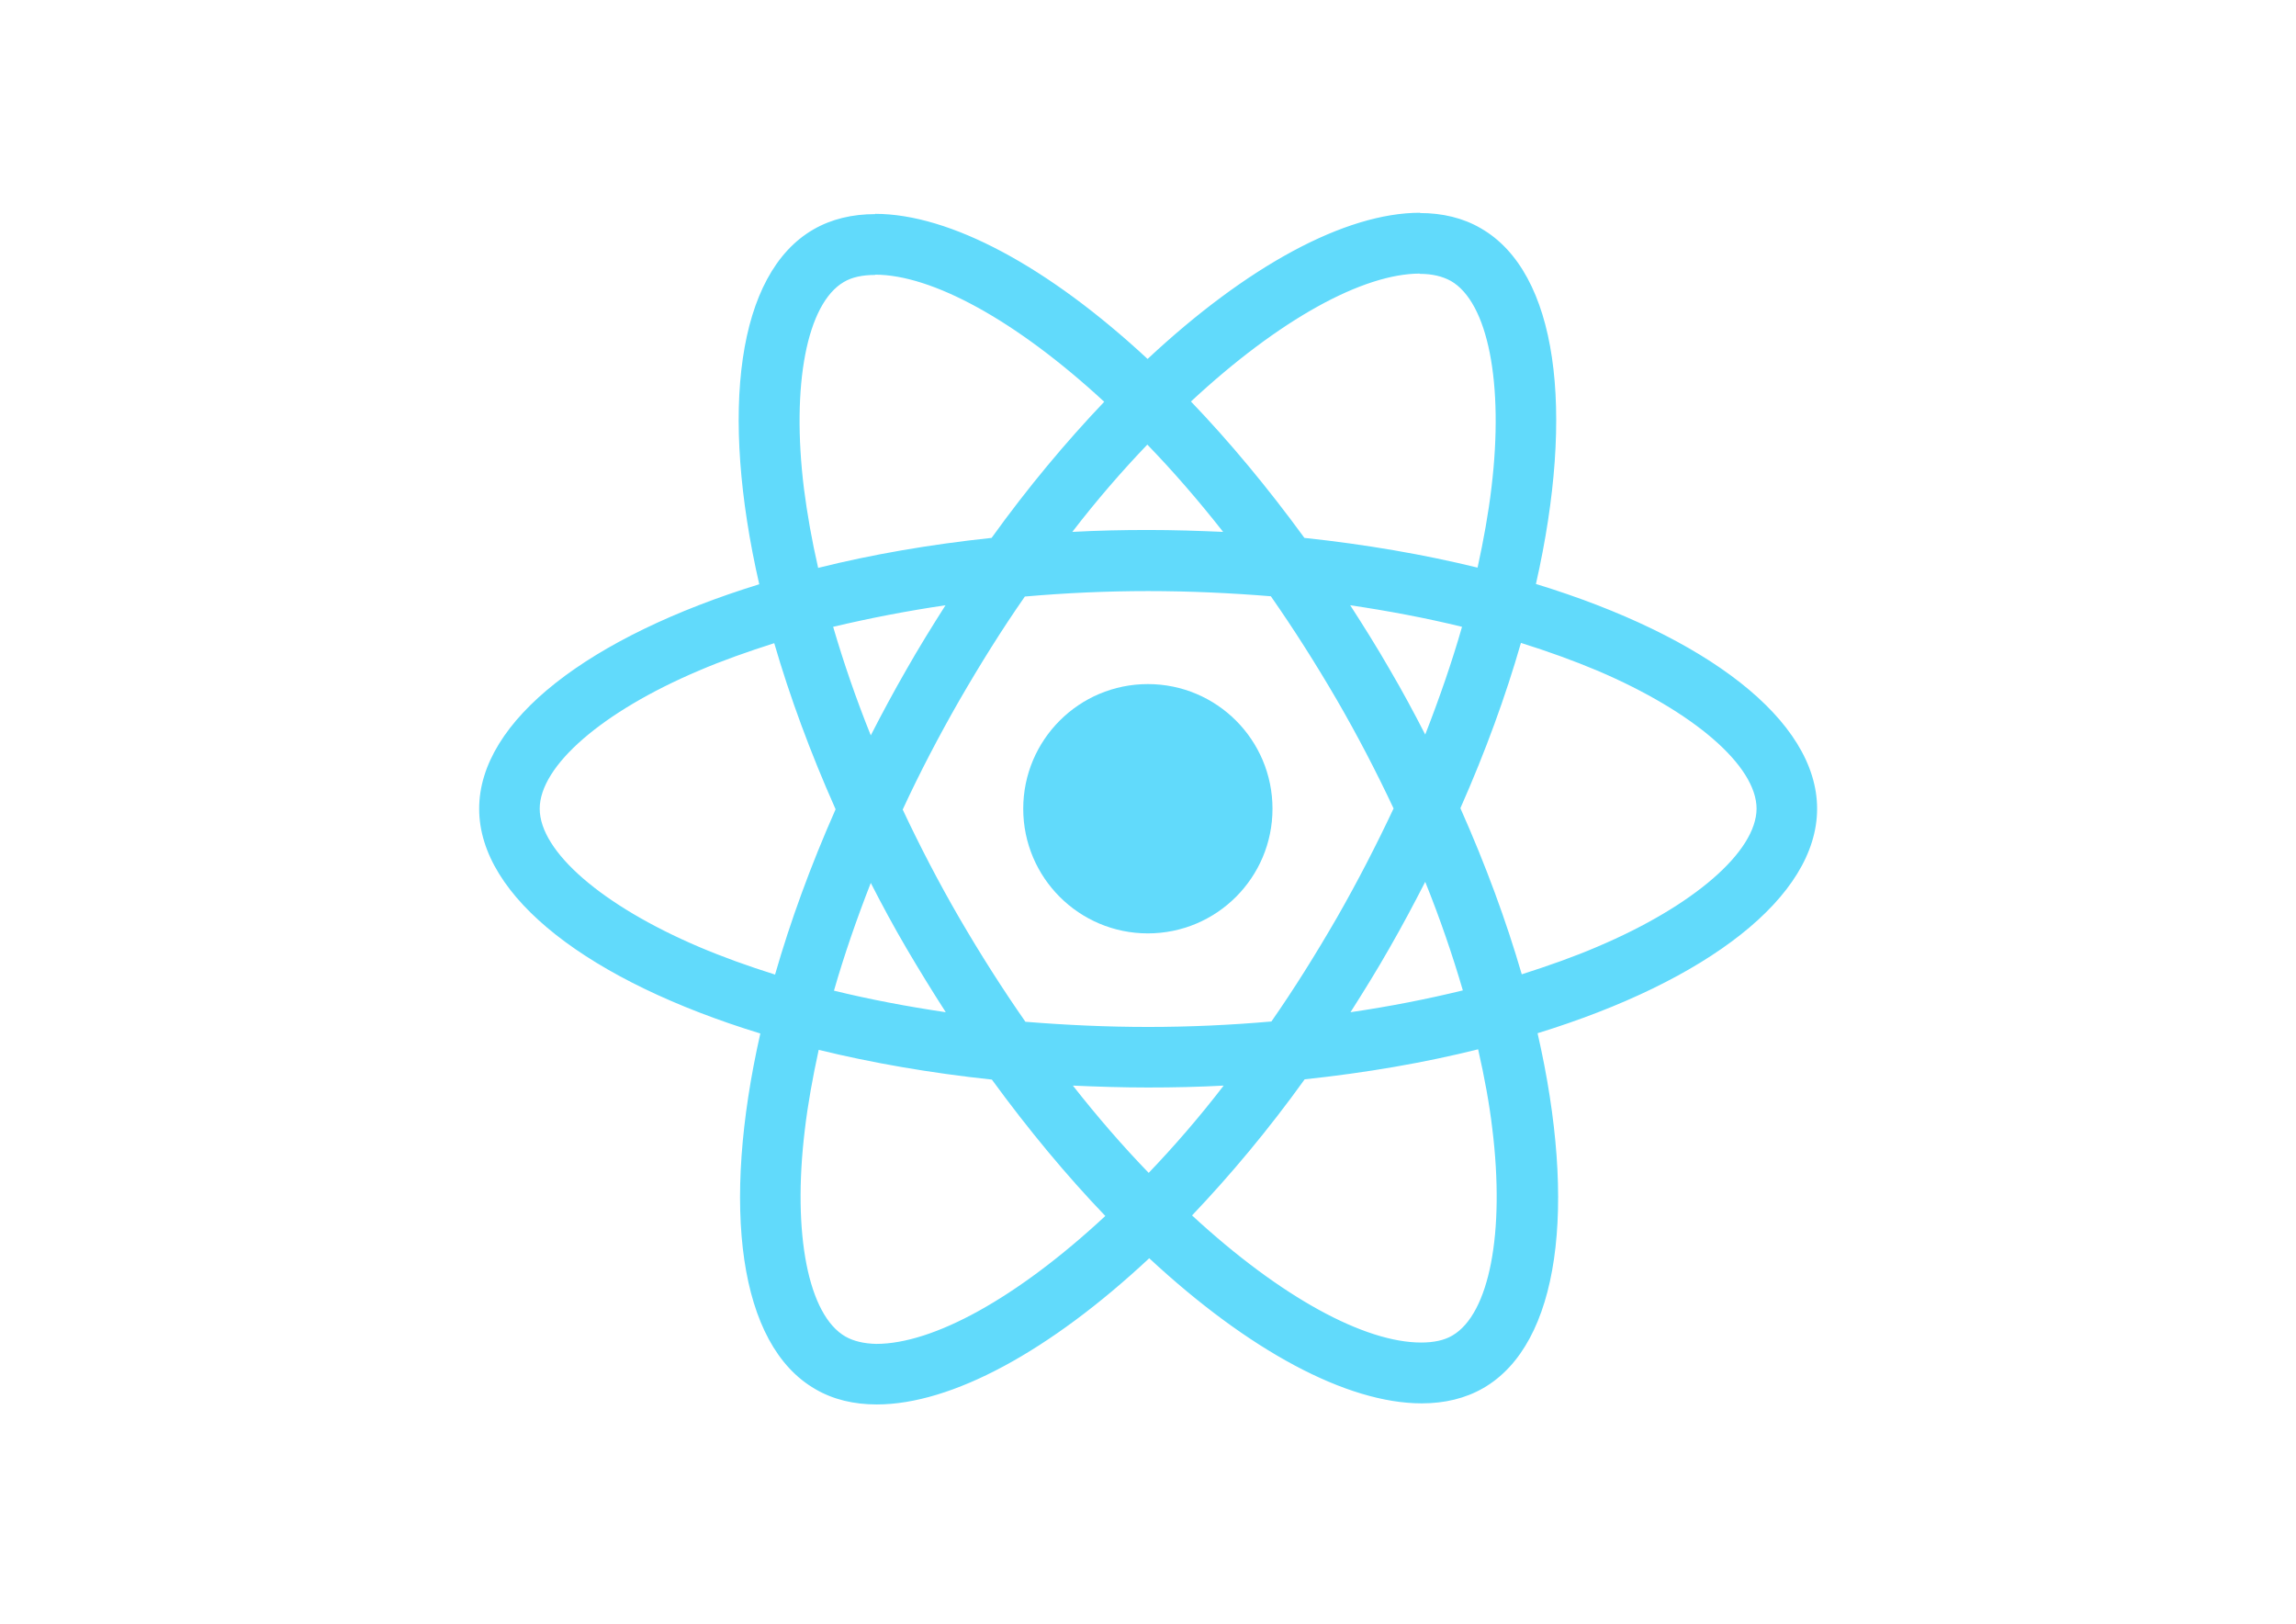
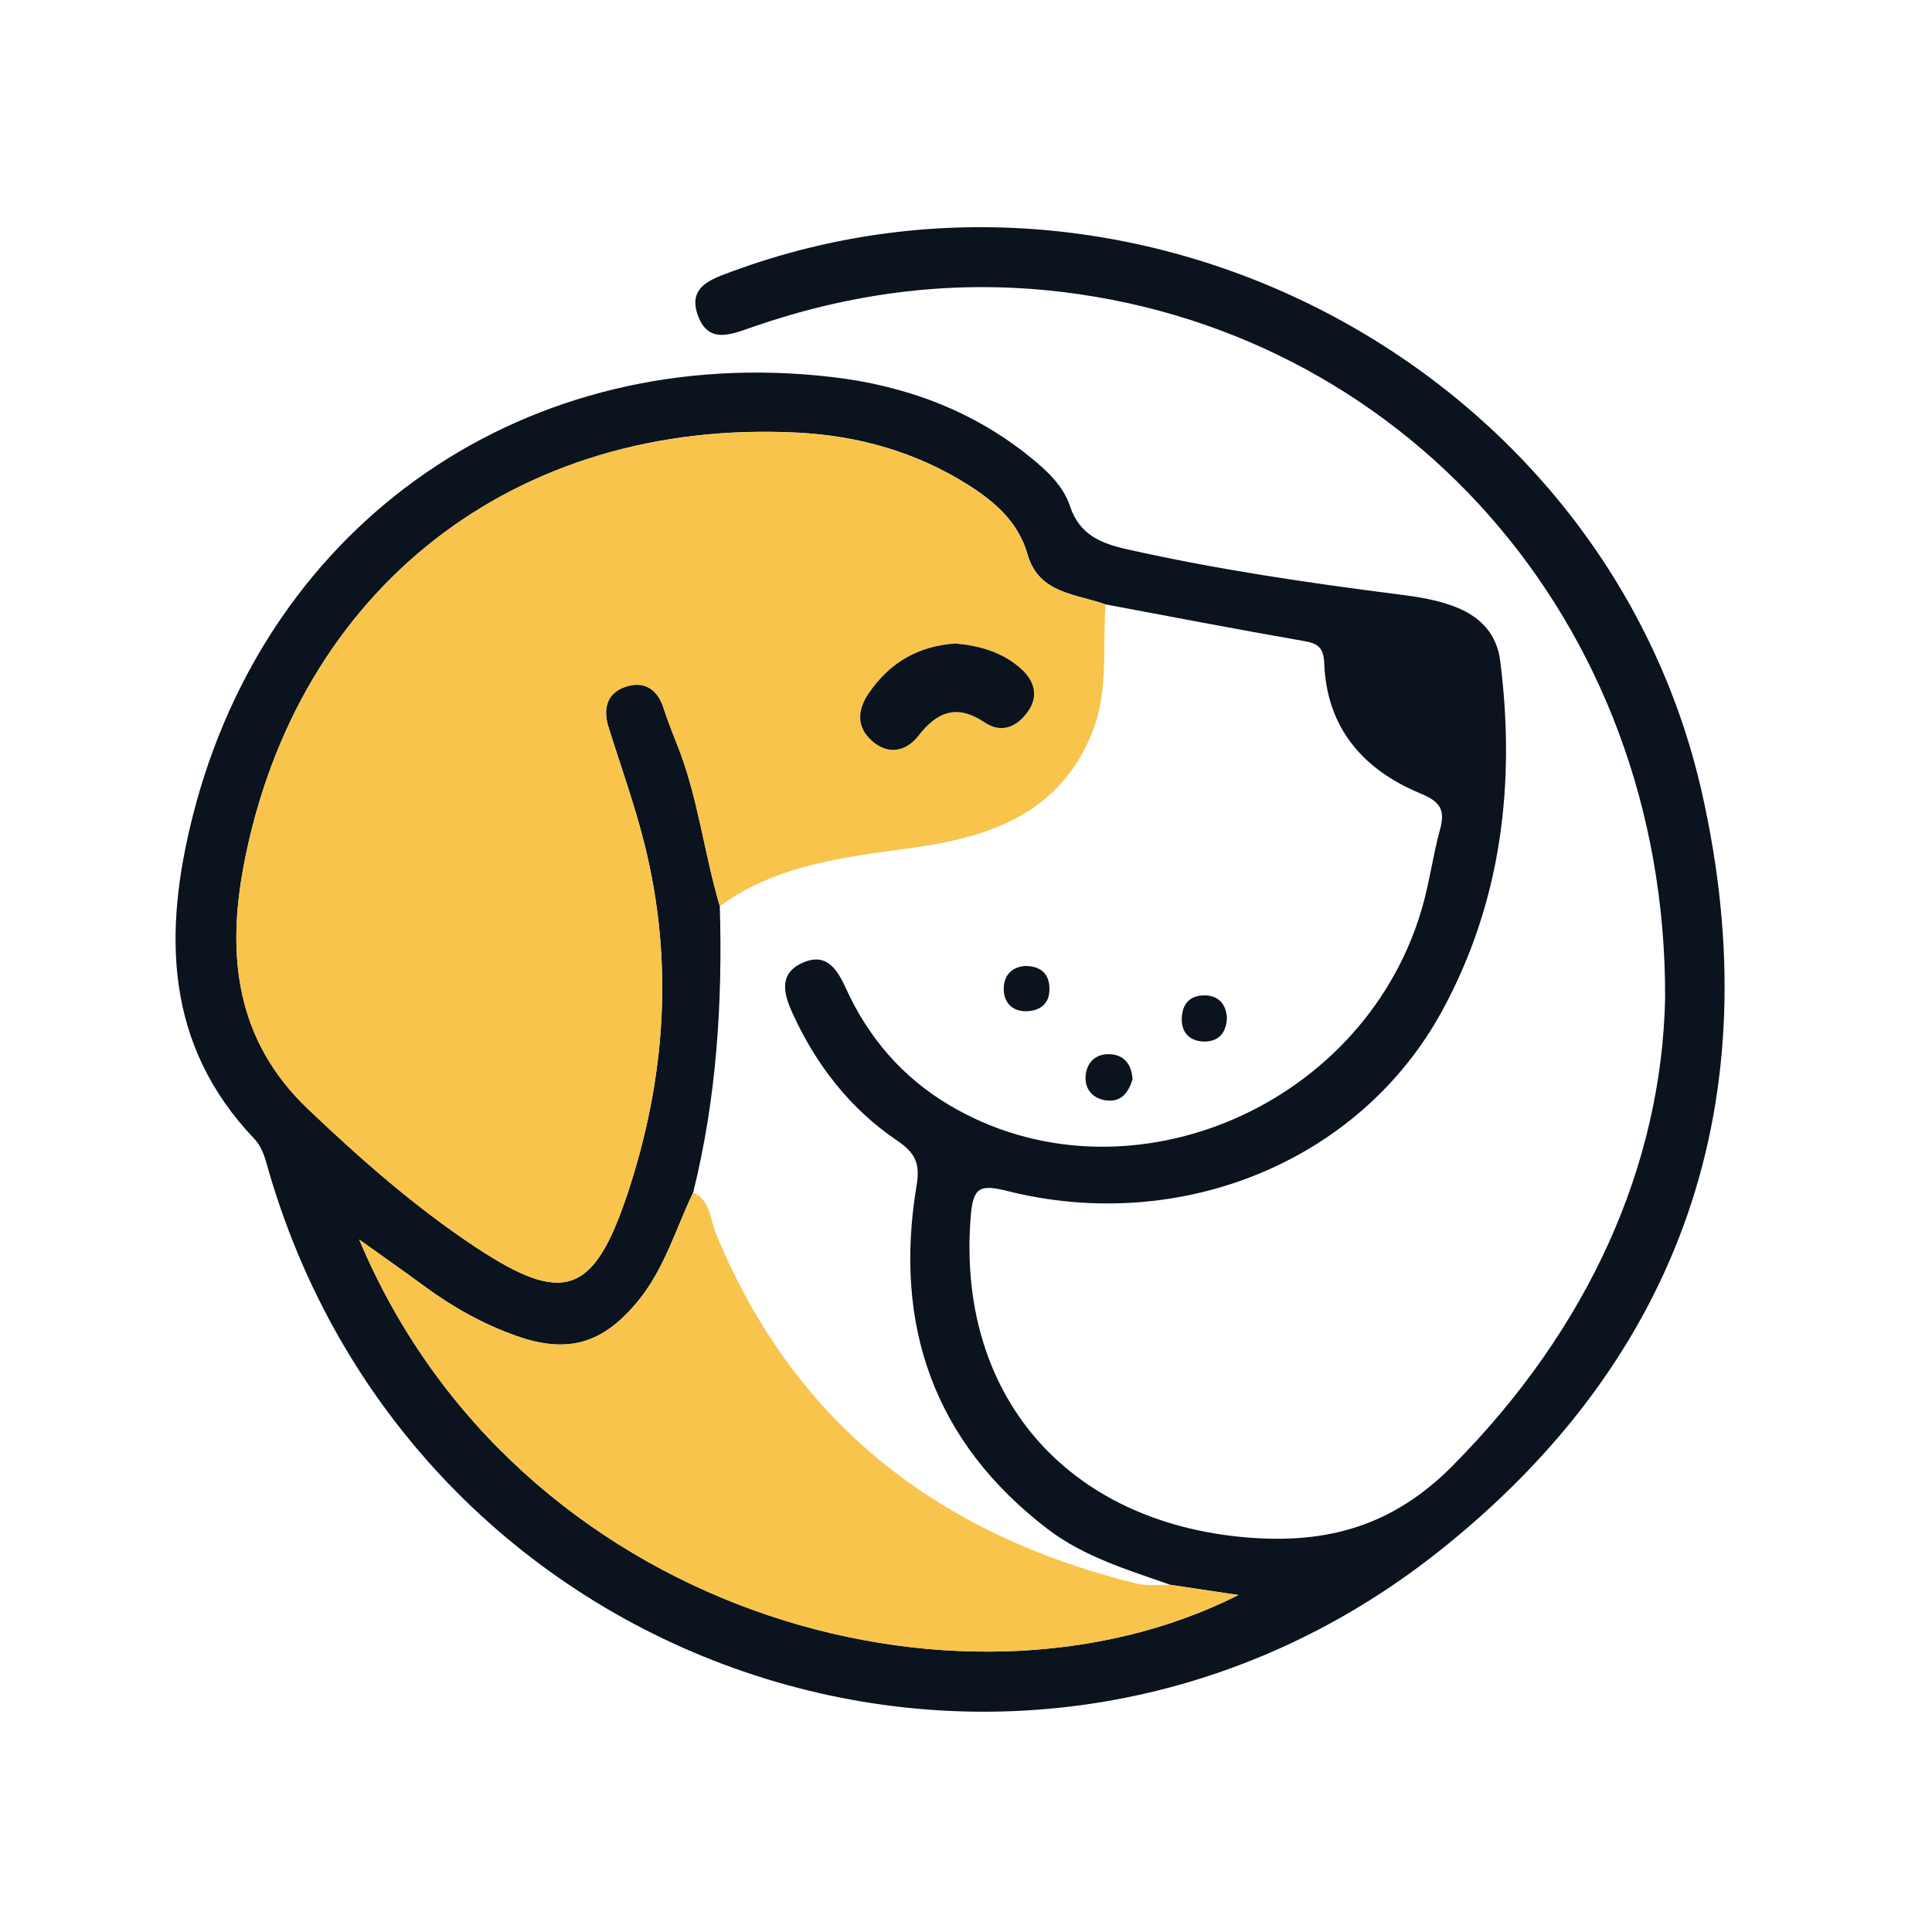
- <svg xmlns="http://www.w3.org/2000/svg" viewBox="0 0 841.9 595.3">
-   <g fill="#61DAFB">
-     <path d="M666.3 296.5c0-32.5-40.7-63.3-103.1-82.4 14.4-63.6 8-114.2-20.2-130.4-6.5-3.8-14.1-5.6-22.4-5.6v22.3c4.6 0 8.3.9 11.4 2.6 13.6 7.8 19.5 37.5 14.9 75.7-1.1 9.4-2.9 19.3-5.1 29.4-19.6-4.8-41-8.5-63.5-10.9-13.5-18.5-27.5-35.3-41.6-50 32.6-30.3 63.2-46.9 84-46.9V78c-27.5 0-63.5 19.6-99.9 53.6-36.4-33.8-72.4-53.2-99.9-53.2v22.3c20.7 0 51.4 16.5 84 46.6-14 14.7-28 31.4-41.3 49.9-22.6 2.4-44 6.1-63.6 11-2.3-10-4-19.7-5.2-29-4.7-38.2 1.1-67.9 14.6-75.8 3-1.8 6.9-2.6 11.5-2.6V78.5c-8.4 0-16 1.8-22.6 5.6-28.1 16.2-34.4 66.7-19.9 130.1-62.2 19.2-102.7 49.9-102.7 82.3 0 32.5 40.7 63.3 103.1 82.4-14.4 63.6-8 114.2 20.2 130.4 6.5 3.8 14.1 5.6 22.5 5.6 27.5 0 63.5-19.6 99.9-53.6 36.4 33.8 72.4 53.2 99.9 53.2 8.4 0 16-1.8 22.6-5.6 28.1-16.2 34.4-66.7 19.9-130.1 62-19.1 102.5-49.9 102.5-82.3zm-130.2-66.7c-3.7 12.9-8.3 26.2-13.5 39.5-4.1-8-8.4-16-13.1-24-4.6-8-9.5-15.8-14.4-23.4 14.2 2.1 27.9 4.7 41 7.9zm-45.8 106.5c-7.8 13.5-15.8 26.3-24.1 38.2-14.9 1.3-30 2-45.2 2-15.1 0-30.2-.7-45-1.9-8.3-11.9-16.4-24.6-24.2-38-7.6-13.1-14.5-26.4-20.8-39.8 6.2-13.4 13.2-26.8 20.7-39.9 7.8-13.5 15.8-26.3 24.1-38.2 14.9-1.3 30-2 45.2-2 15.1 0 30.2.7 45 1.9 8.3 11.9 16.4 24.6 24.2 38 7.6 13.1 14.5 26.4 20.8 39.8-6.3 13.4-13.2 26.8-20.7 39.9zm32.3-13c5.4 13.4 10 26.8 13.8 39.8-13.1 3.2-26.9 5.9-41.2 8 4.9-7.7 9.8-15.6 14.4-23.7 4.6-8 8.9-16.1 13-24.1zM421.2 430c-9.3-9.6-18.6-20.3-27.8-32 9 .4 18.2.7 27.5.7 9.4 0 18.7-.2 27.8-.7-9 11.7-18.3 22.4-27.5 32zm-74.4-58.9c-14.2-2.1-27.9-4.7-41-7.9 3.7-12.9 8.3-26.2 13.5-39.5 4.1 8 8.4 16 13.1 24 4.7 8 9.5 15.8 14.4 23.4zM420.7 163c9.3 9.6 18.6 20.3 27.8 32-9-.4-18.2-.7-27.5-.7-9.4 0-18.7.2-27.8.7 9-11.7 18.3-22.4 27.5-32zm-74 58.9c-4.9 7.7-9.8 15.6-14.4 23.7-4.6 8-8.9 16-13 24-5.4-13.4-10-26.8-13.8-39.8 13.1-3.1 26.9-5.8 41.2-7.9zm-90.5 125.2c-35.4-15.1-58.3-34.9-58.3-50.6 0-15.7 22.9-35.6 58.3-50.6 8.6-3.7 18-7 27.7-10.1 5.7 19.6 13.2 40 22.5 60.9-9.2 20.8-16.6 41.1-22.2 60.6-9.9-3.1-19.3-6.5-28-10.2zM310 490c-13.6-7.8-19.5-37.5-14.9-75.7 1.1-9.4 2.9-19.3 5.1-29.4 19.6 4.8 41 8.5 63.5 10.9 13.5 18.5 27.5 35.3 41.6 50-32.6 30.3-63.2 46.9-84 46.9-4.5-.1-8.3-1-11.3-2.7zm237.2-76.2c4.7 38.2-1.1 67.9-14.6 75.8-3 1.8-6.9 2.6-11.5 2.6-20.7 0-51.4-16.5-84-46.6 14-14.7 28-31.4 41.3-49.9 22.6-2.4 44-6.1 63.6-11 2.3 10.1 4.1 19.8 5.2 29.1zm38.5-66.7c-8.6 3.7-18 7-27.7 10.1-5.7-19.6-13.2-40-22.5-60.9 9.2-20.8 16.6-41.1 22.2-60.6 9.9 3.1 19.3 6.5 28.1 10.2 35.4 15.1 58.3 34.9 58.3 50.6-.1 15.7-23 35.6-58.4 50.6zM320.8 78.4z" />
-     <circle cx="420.9" cy="296.5" r="45.7" />
-     <path d="M520.5 78.1z" />
-   </g>
+ <svg xmlns="http://www.w3.org/2000/svg" width="500" zoomAndPan="magnify" viewBox="0 0 375 375" height="500" preserveAspectRatio="xMidYMid meet" version="1.0">
+   <path fill="#0a131e" d="M 323.199 193.719 C 323.449 120.055 271.527 63.074 203.277 56.352 C 183.66 54.422 164.746 57.027 146.238 63.41 C 142.078 64.844 137.465 67 135.402 61.07 C 133.504 55.605 138.141 54.148 142.031 52.711 C 221.328 23.414 311.957 71.711 330.406 154.145 C 343.641 213.242 326.598 263.664 279.121 301.242 C 198.941 364.684 81.27 326.113 52.293 227.754 C 51.578 225.34 51.121 222.883 49.32 220.996 C 31.887 202.699 31.719 180.879 37.41 158.402 C 51.949 101.004 102.488 66.355 161.375 73.168 C 175.578 74.812 188.738 79.613 200.031 88.781 C 203.258 91.402 206.371 94.285 207.672 98.207 C 209.523 103.793 213.633 105.461 218.77 106.617 C 236.09 110.512 253.613 113.094 271.203 115.34 C 275.262 115.855 279.305 116.441 283.113 118.062 C 287.664 119.992 290.566 123.348 291.184 128.23 C 294.211 152.051 291.441 175.145 279.844 196.336 C 263.875 225.504 229.078 239.633 195.418 231.148 C 190.281 229.852 188.891 230.445 188.438 235.859 C 185.516 270.602 206.922 295.445 241.895 298.41 C 257.582 299.742 270.336 296.203 281.895 284.559 C 308.551 257.719 322.527 225.969 323.199 193.719 Z M 134.547 231.449 C 131.141 238.582 128.965 246.297 123.785 252.586 C 117.051 260.766 110.273 262.844 100.277 259.312 C 93.793 257.023 87.867 253.707 82.336 249.633 C 78.484 246.793 74.559 244.055 69.723 240.598 C 100.125 313.012 186.281 336.922 240.375 309.586 C 235.605 308.871 231.406 308.242 227.203 307.617 C 218.961 304.742 210.41 302.16 203.457 296.867 C 181.281 279.977 173.375 257.23 177.91 230.102 C 178.641 225.754 177.594 223.738 174.16 221.41 C 164.922 215.156 158.293 206.562 153.719 196.418 C 152.152 192.934 151.156 189.098 155.512 187 C 160.234 184.723 162.402 187.91 164.188 191.832 C 168.535 201.363 175.066 209.016 184.164 214.449 C 217.848 234.559 264.188 215.621 275.855 176.828 C 277.418 171.641 278.082 166.18 279.523 160.953 C 280.574 157.141 279.461 155.559 275.754 154.027 C 264.625 149.438 257.52 141.32 257.039 128.816 C 256.906 125.398 255.605 124.863 252.773 124.367 C 240.027 122.152 227.324 119.691 214.602 117.316 C 208.805 115.242 201.633 115.23 199.449 107.609 C 197.621 101.242 193.039 97.324 187.742 93.996 C 177.676 87.68 166.523 84.574 154.812 83.969 C 100.008 81.156 57.488 114.266 47.297 168.035 C 44.008 185.426 45.766 201.926 59.758 215.234 C 70.004 224.977 80.555 234.277 92.34 242.078 C 109.355 253.332 115.258 251.367 121.797 231.703 C 129.184 209.477 130.824 186.777 125.105 163.879 C 123.188 156.191 120.477 148.691 118.109 141.109 C 117.004 137.566 117.781 134.531 121.379 133.305 C 124.891 132.105 127.551 133.625 128.77 137.344 C 129.539 139.715 130.441 142.047 131.371 144.363 C 135.473 154.52 136.621 165.453 139.715 175.875 C 140.266 194.617 139.086 213.191 134.547 231.449 Z M 134.547 231.449 " fill-opacity="1" fill-rule="nonzero" />
+   <path fill="#f8c44c" d="M 139.711 175.891 C 136.621 165.473 135.469 154.539 131.363 144.383 C 130.434 142.066 129.535 139.734 128.762 137.359 C 127.551 133.645 124.891 132.125 121.375 133.324 C 117.77 134.555 116.992 137.59 118.102 141.129 C 120.469 148.711 123.188 156.203 125.102 163.898 C 130.816 186.797 129.176 209.496 121.789 231.723 C 115.25 251.387 109.348 253.348 92.332 242.094 C 80.543 234.297 69.992 224.996 59.754 215.254 C 45.762 201.938 43.992 185.445 47.293 168.055 C 57.48 114.285 100.004 81.176 154.805 83.988 C 166.52 84.586 177.668 87.699 187.738 94.016 C 193.039 97.344 197.621 101.258 199.445 107.629 C 201.633 115.242 208.797 115.254 214.598 117.332 C 213.969 125.629 215.207 134.141 212.012 142.137 C 205.797 157.684 192.488 162.395 177.512 164.504 C 164.336 166.355 150.977 167.66 139.711 175.891 Z M 185.484 124.91 C 178.277 125.375 172.617 128.613 168.539 134.703 C 166.32 138.02 166.332 141.262 169.332 143.863 C 172.484 146.602 175.934 145.848 178.309 142.77 C 181.98 138.004 185.867 136.684 191.145 140.223 C 194.383 142.398 197.324 141.117 199.438 138.227 C 201.727 135.09 200.758 132.09 198.105 129.734 C 194.574 126.617 190.227 125.344 185.484 124.91 Z M 185.484 124.91 " fill-opacity="1" fill-rule="nonzero" />
+   <path fill="#f8c44c" d="M 134.547 231.449 C 137.938 233.023 137.836 236.668 138.965 239.426 C 154.168 276.461 182.332 297.879 220.473 307.348 C 222.609 307.879 224.965 307.551 227.215 307.629 C 231.414 308.254 235.617 308.887 240.391 309.598 C 186.289 336.934 100.129 313.023 69.738 240.609 C 74.57 244.066 78.496 246.801 82.348 249.645 C 87.879 253.719 93.809 257.027 100.289 259.324 C 110.285 262.855 117.062 260.77 123.797 252.598 C 128.965 246.305 131.148 238.582 134.547 231.449 Z M 134.547 231.449 " fill-opacity="1" fill-rule="nonzero" />
+   <path fill="#0a131e" d="M 185.484 124.91 C 190.227 125.344 194.574 126.617 198.098 129.734 C 200.758 132.082 201.727 135.086 199.43 138.227 C 197.32 141.117 194.383 142.398 191.137 140.223 C 185.859 136.684 181.977 138.004 178.301 142.77 C 175.922 145.848 172.469 146.602 169.324 143.863 C 166.328 141.262 166.32 138.02 168.535 134.703 C 172.617 128.613 178.277 125.367 185.484 124.91 Z M 185.484 124.91 " fill-opacity="1" fill-rule="nonzero" />
+   <path fill="#0a131e" d="M 219.828 209.508 C 219.035 212.008 217.684 214.027 214.598 213.574 C 211.98 213.191 210.512 211.266 210.719 208.812 C 210.945 205.977 213 204.316 215.871 204.656 C 218.41 204.953 219.676 206.836 219.828 209.508 Z M 219.828 209.508 " fill-opacity="1" fill-rule="nonzero" />
+   <path fill="#0a131e" d="M 238.145 197.488 C 238.066 200.465 236.504 202.266 233.582 202.16 C 231.125 202.074 229.363 200.613 229.379 197.859 C 229.391 194.898 230.934 193.141 233.914 193.203 C 236.512 193.262 237.945 194.867 238.145 197.488 Z M 238.145 197.488 " fill-opacity="1" fill-rule="nonzero" />
+   <path fill="#0a131e" d="M 199.047 187.492 C 202.004 187.547 203.699 188.977 203.699 191.984 C 203.699 194.676 202.117 196.074 199.527 196.266 C 196.84 196.461 195.035 194.887 194.844 192.484 C 194.641 189.867 195.91 187.688 199.047 187.492 Z M 199.047 187.492 " fill-opacity="1" fill-rule="nonzero" />
</svg>
